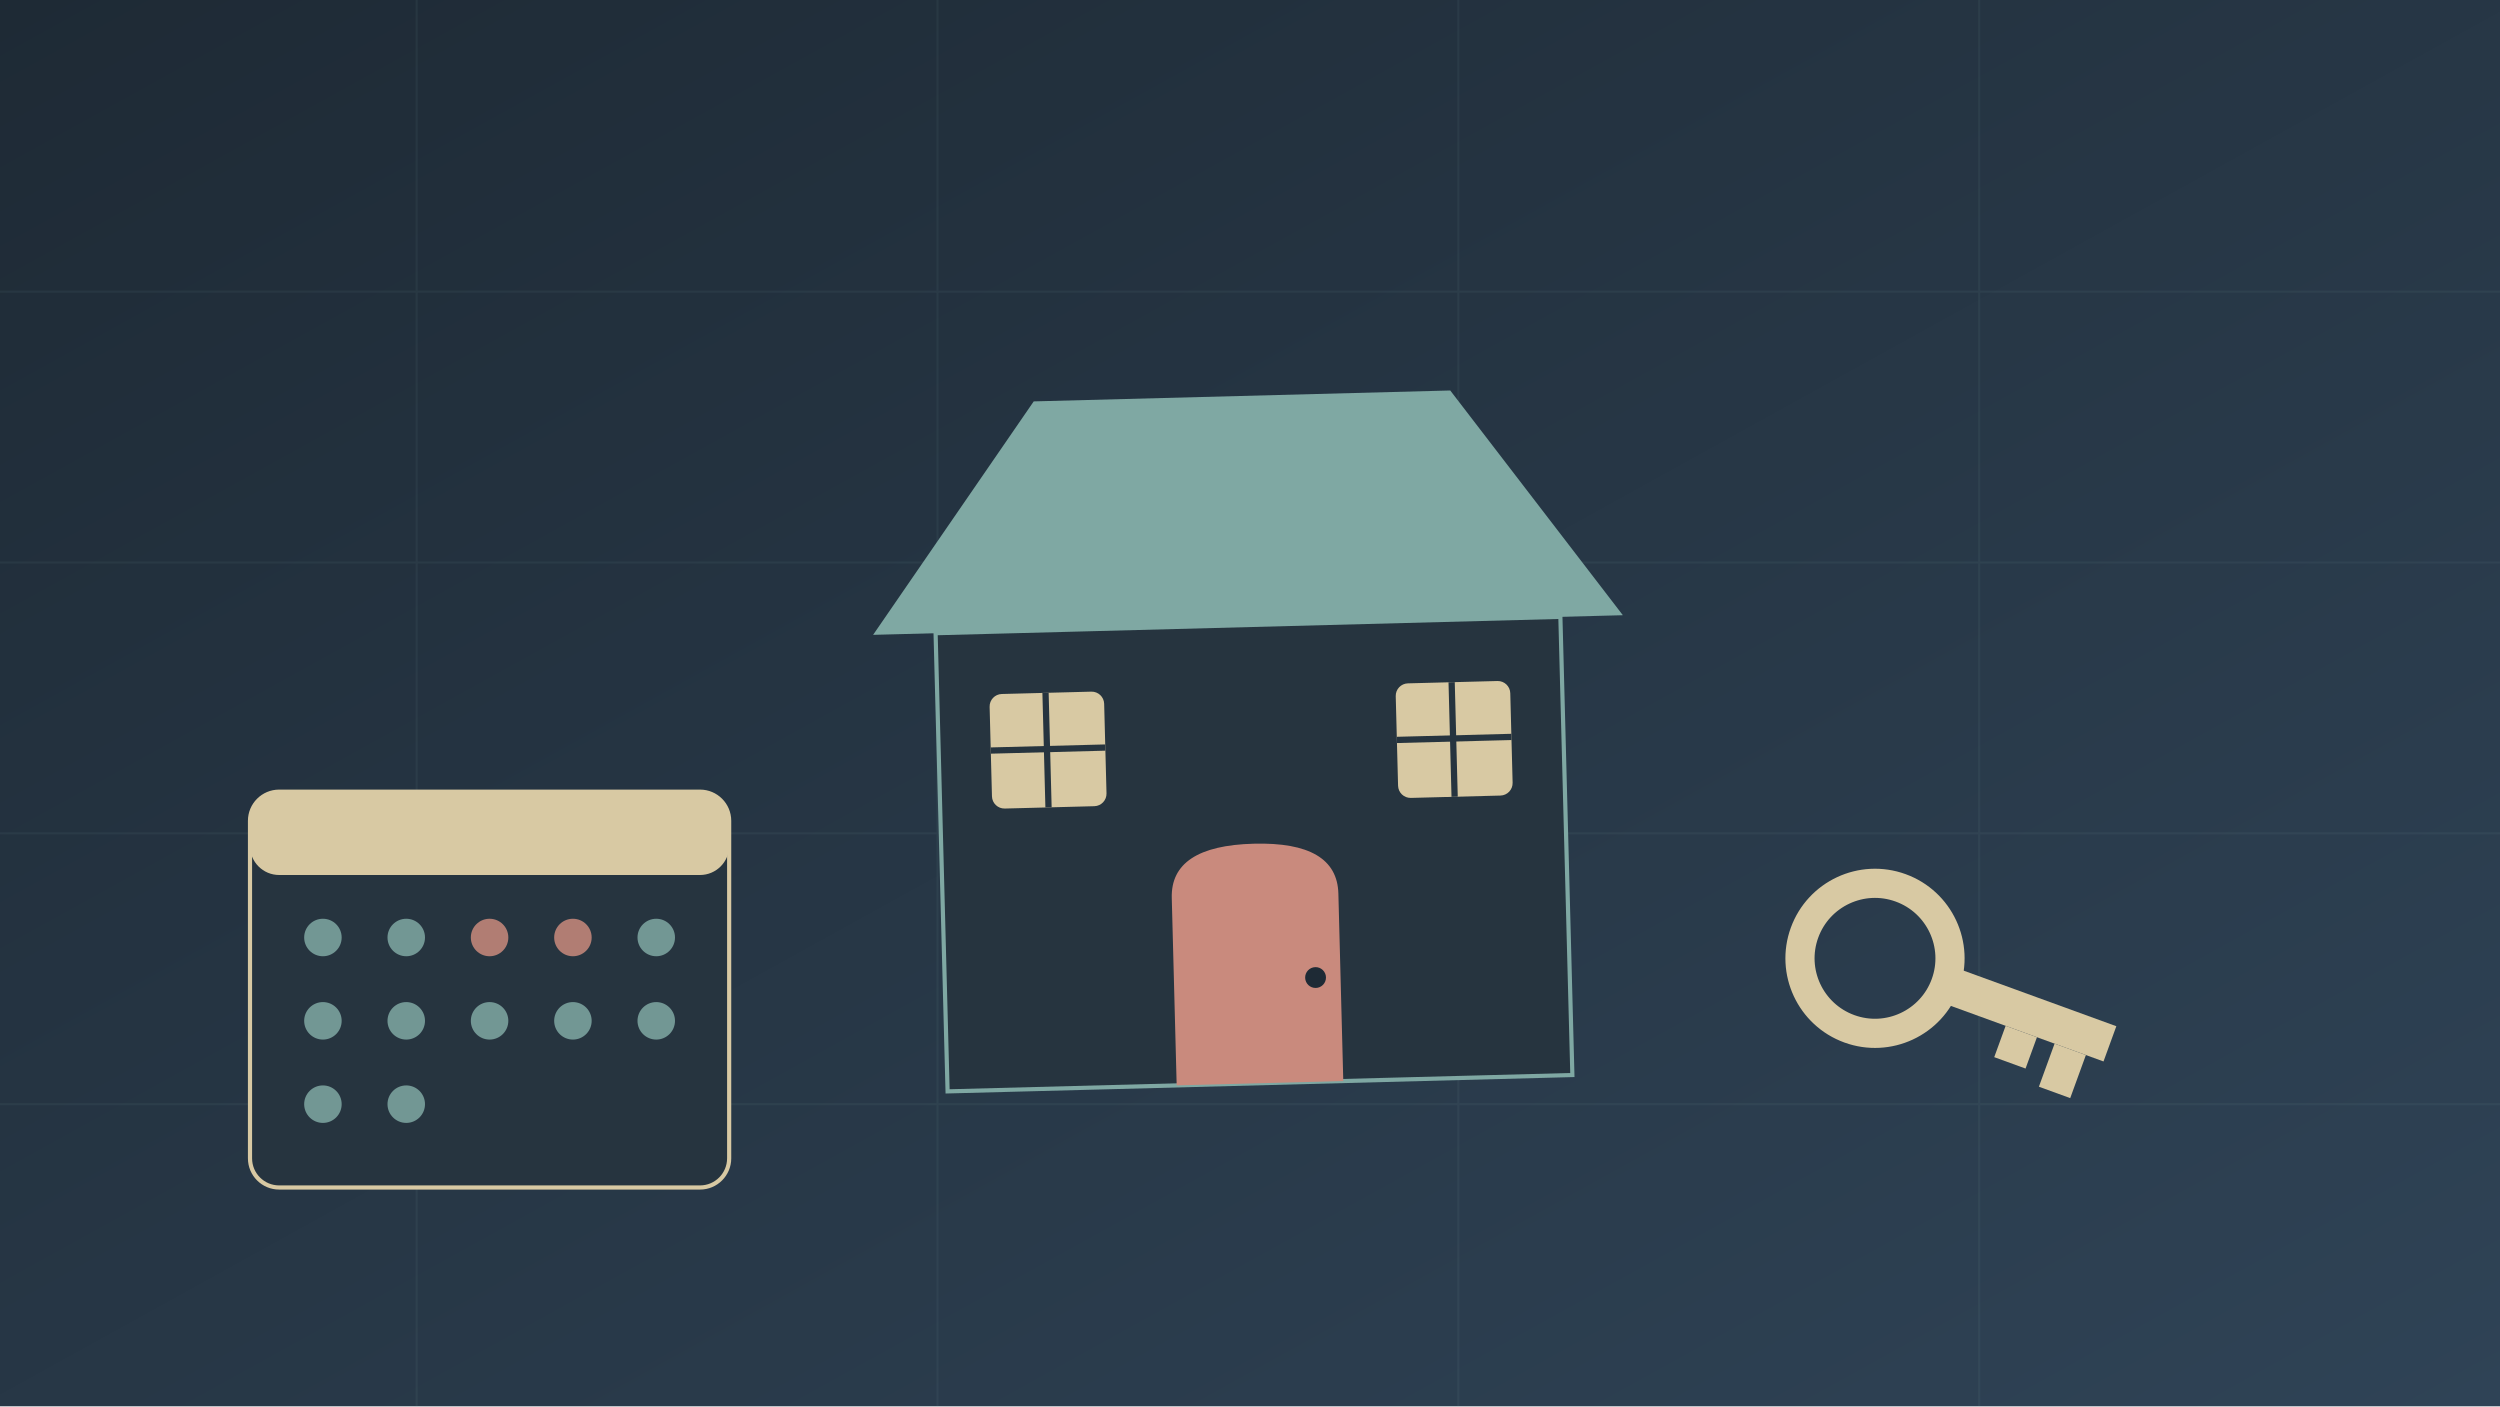
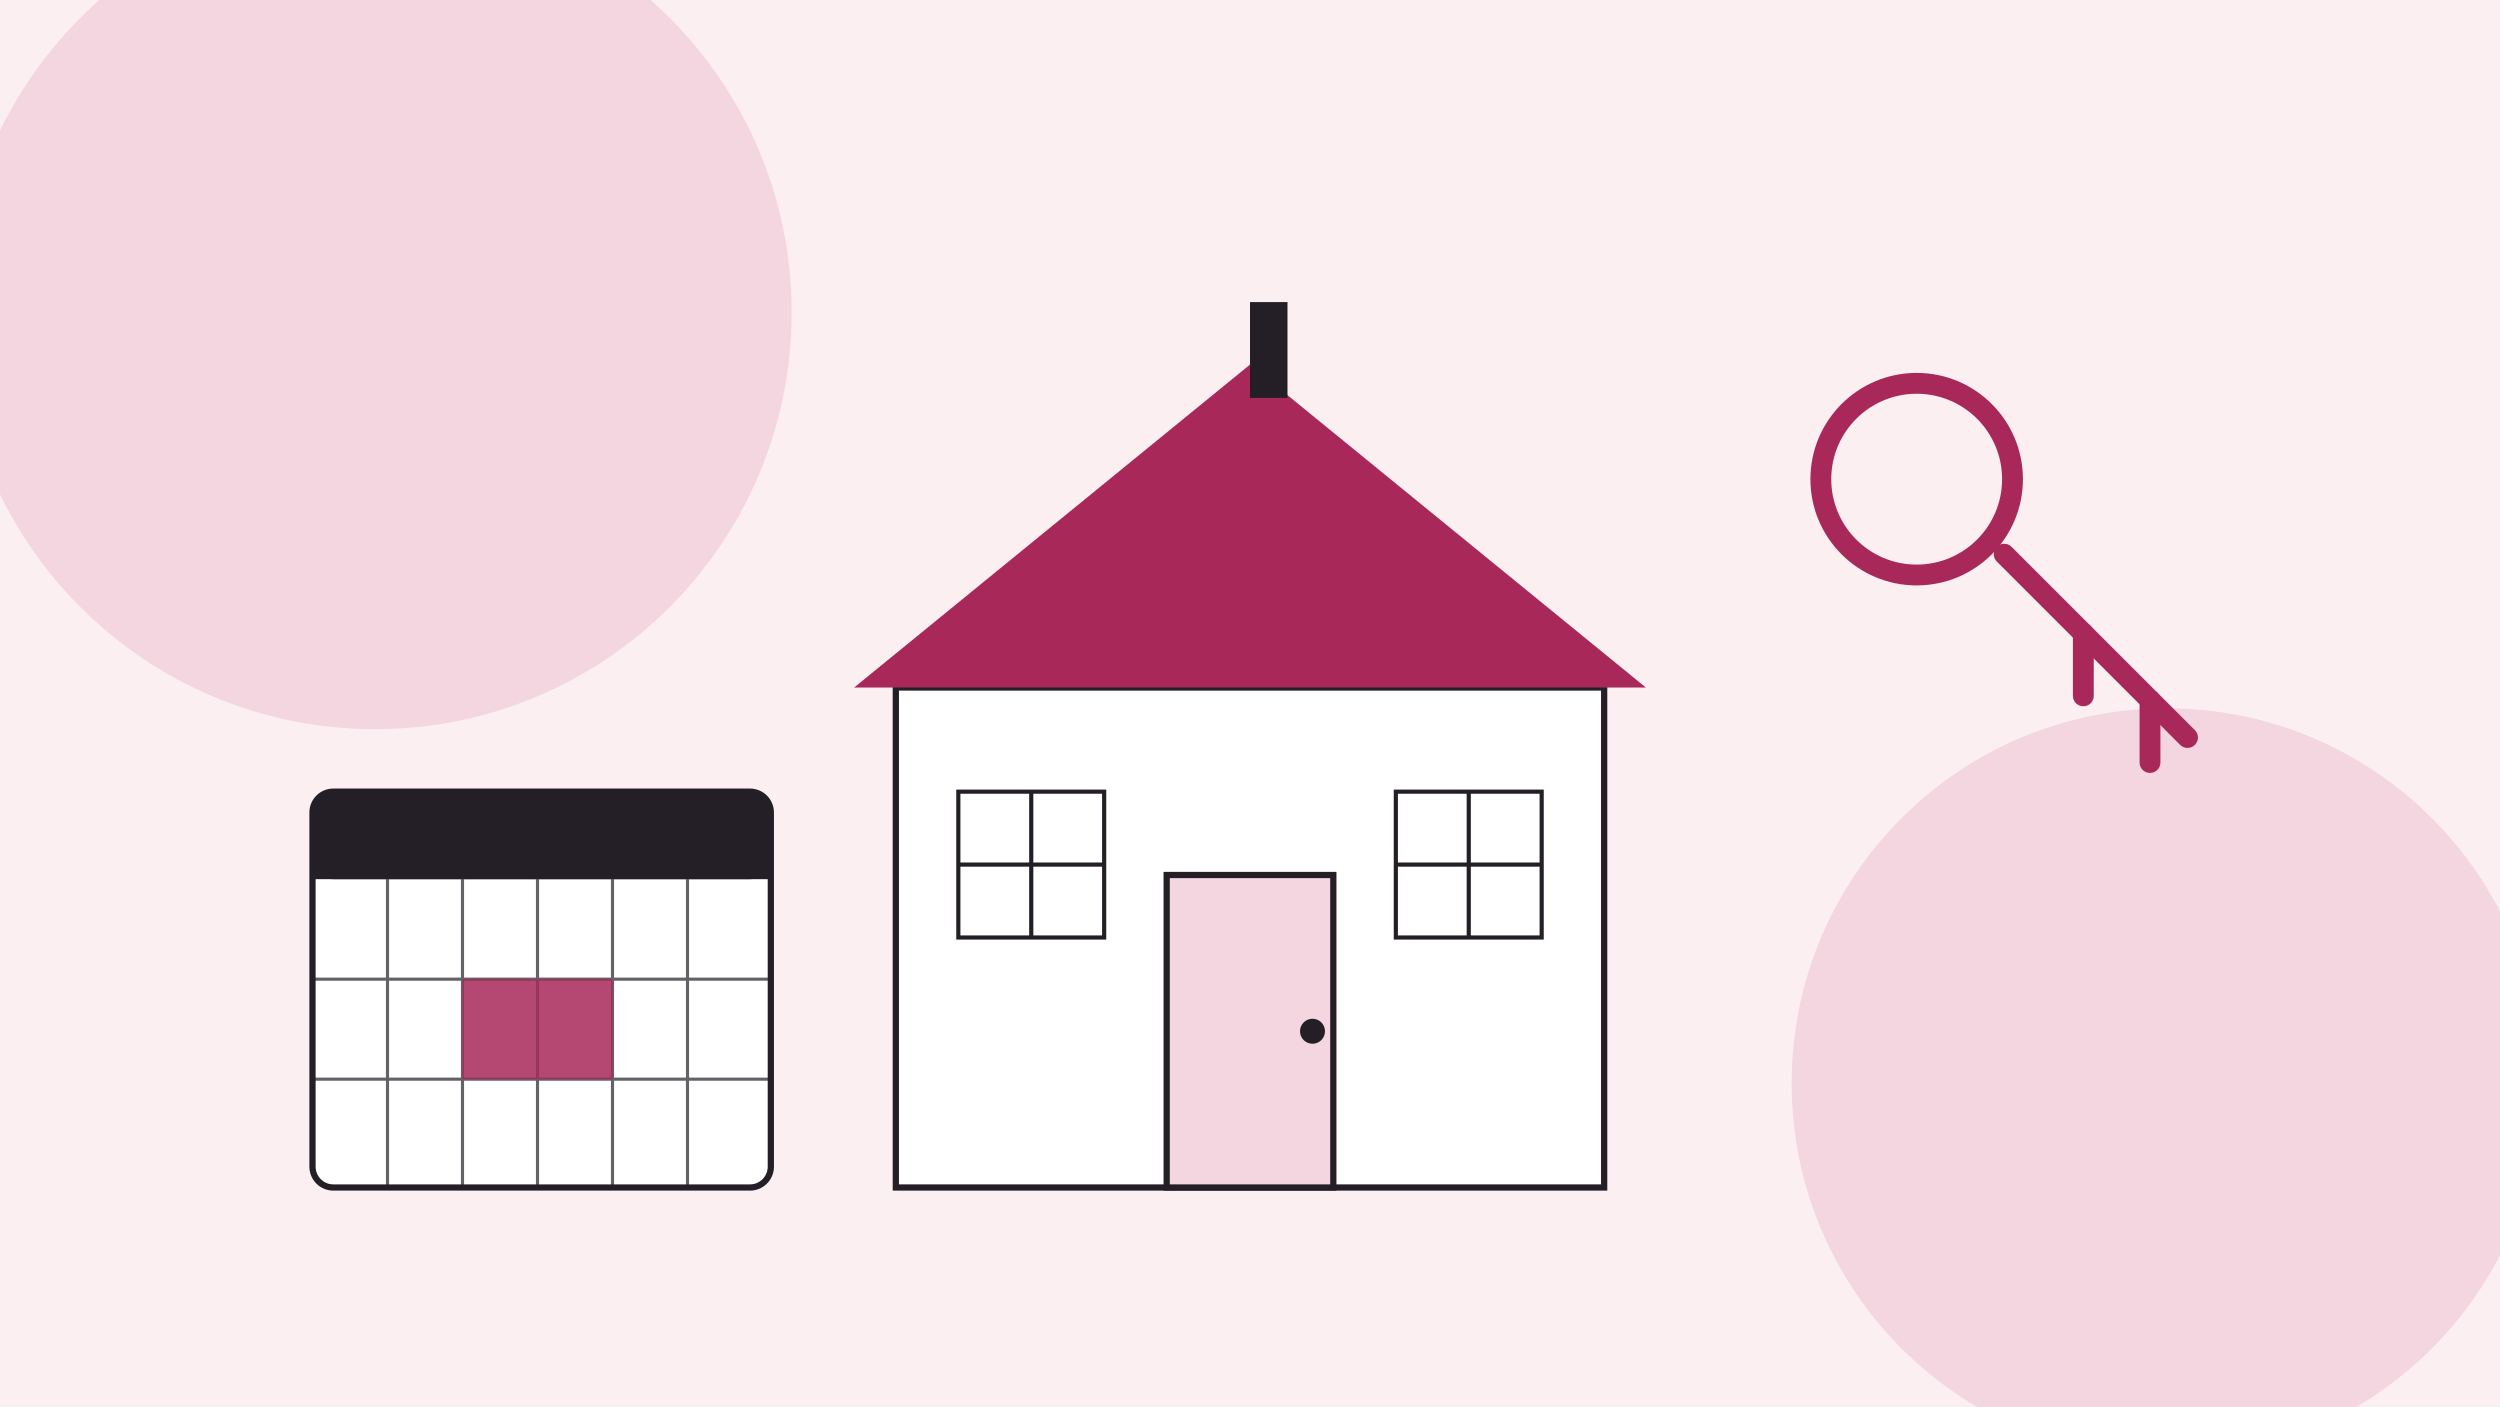
<svg xmlns="http://www.w3.org/2000/svg" width="800" height="450" viewBox="0 0 1200 675">
-   <defs>
-     <linearGradient id="bgGrad2" x1="0%" y1="0%" x2="100%" y2="100%">
-       <stop offset="0%" stop-color="#1e2a35" />
-       <stop offset="100%" stop-color="#2f4356" />
-     </linearGradient>
-   </defs>
-   <rect x="0" y="0" width="1200" height="675" fill="url(#bgGrad2)" />
-   <g stroke="#7fa8a3" stroke-width="1" opacity="0.08">
-     <line x1="0" y1="140" x2="1200" y2="140" />
-     <line x1="0" y1="270" x2="1200" y2="270" />
-     <line x1="0" y1="400" x2="1200" y2="400" />
-     <line x1="0" y1="530" x2="1200" y2="530" />
-     <line x1="200" y1="0" x2="200" y2="675" />
-     <line x1="450" y1="0" x2="450" y2="675" />
-     <line x1="700" y1="0" x2="700" y2="675" />
-     <line x1="950" y1="0" x2="950" y2="675" />
-   </g>
-   <g transform="rotate(-1.5 600 337)">
-     <polygon points="500,190 700,190 780,300 420,300" fill="#7fa8a3" />
-     <rect x="450" y="300" width="300" height="220" fill="#26343f" stroke="#7fa8a3" stroke-width="2" />
-     <path d="M560 520 L560 430 Q560 405 600 405 Q640 405 640 430 L640 520 Z" fill="#c98a7d" />
-     <circle cx="628" cy="470" r="5" fill="#1e2a35" />
-     <rect x="475" y="330" width="55" height="55" rx="6" fill="#d8c9a3" />
-     <line x1="502" y1="330" x2="502" y2="385" stroke="#26343f" stroke-width="3" />
-     <line x1="475" y1="357" x2="530" y2="357" stroke="#26343f" stroke-width="3" />
-     <rect x="670" y="330" width="55" height="55" rx="6" fill="#d8c9a3" />
-     <line x1="697" y1="330" x2="697" y2="385" stroke="#26343f" stroke-width="3" />
-     <line x1="670" y1="357" x2="725" y2="357" stroke="#26343f" stroke-width="3" />
+   <rect width="1200" height="675" fill="#FBEFF2" />
+   <circle cx="180" cy="150" r="200" fill="#F3D6E0" />
+   <circle cx="1040" cy="520" r="180" fill="#F3D6E0" />
+   <g>
+     <rect x="430" y="330" width="340" height="240" fill="#FFFFFF" stroke="#241F26" stroke-width="3" />
+     <polygon points="410,330 600,175 790,330" fill="#A8285A" />
+     <rect x="560" y="420" width="80" height="150" fill="#F3D6E0" stroke="#241F26" stroke-width="3" />
+     <circle cx="630" cy="495" r="6" fill="#241F26" />
+     <rect x="460" y="380" width="70" height="70" fill="none" stroke="#241F26" stroke-width="2" />
+     <line x1="495" y1="380" x2="495" y2="450" stroke="#241F26" stroke-width="2" />
+     <line x1="460" y1="415" x2="530" y2="415" stroke="#241F26" stroke-width="2" />
+     <rect x="670" y="380" width="70" height="70" fill="none" stroke="#241F26" stroke-width="2" />
+     <line x1="705" y1="380" x2="705" y2="450" stroke="#241F26" stroke-width="2" />
+     <line x1="670" y1="415" x2="740" y2="415" stroke="#241F26" stroke-width="2" />
+     <rect x="600" y="145" width="18" height="46" fill="#241F26" />
  </g>
  <g>
-     <rect x="120" y="380" width="230" height="190" rx="14" fill="#26343f" stroke="#d8c9a3" stroke-width="2" />
-     <rect x="120" y="380" width="230" height="40" rx="14" fill="#d8c9a3" />
-     <g fill="#7fa8a3" opacity="0.85">
-       <circle cx="155" cy="450" r="9" />
-       <circle cx="195" cy="450" r="9" />
-       <circle cx="235" cy="450" r="9" fill="#c98a7d" />
-       <circle cx="275" cy="450" r="9" fill="#c98a7d" />
-       <circle cx="315" cy="450" r="9" />
-       <circle cx="155" cy="490" r="9" />
-       <circle cx="195" cy="490" r="9" />
-       <circle cx="235" cy="490" r="9" />
-       <circle cx="275" cy="490" r="9" />
-       <circle cx="315" cy="490" r="9" />
-       <circle cx="155" cy="530" r="9" />
-       <circle cx="195" cy="530" r="9" />
+     <rect x="150" y="380" width="220" height="190" rx="10" fill="#FFFFFF" stroke="#241F26" stroke-width="3" />
+     <rect x="150" y="380" width="220" height="42" rx="10" fill="#241F26" />
+     <rect x="150" y="404" width="220" height="18" fill="#241F26" />
+     <g stroke="#241F26" stroke-width="1.5" opacity="0.7">
+       <line x1="150" y1="470" x2="370" y2="470" />
+       <line x1="186" y1="422" x2="186" y2="570" />
+       <line x1="222" y1="422" x2="222" y2="570" />
+       <line x1="258" y1="422" x2="258" y2="570" />
+       <line x1="294" y1="422" x2="294" y2="570" />
+       <line x1="330" y1="422" x2="330" y2="570" />
+       <line x1="150" y1="518" x2="370" y2="518" />
    </g>
+     <rect x="222" y="470" width="36" height="48" fill="#A8285A" opacity="0.85" />
+     <rect x="258" y="470" width="36" height="48" fill="#A8285A" opacity="0.85" />
  </g>
-   <g transform="translate(900 460) rotate(20)">
-     <circle cx="0" cy="0" r="36" fill="none" stroke="#d8c9a3" stroke-width="14" />
-     <rect x="30" y="-9" width="90" height="18" fill="#d8c9a3" />
-     <rect x="95" y="9" width="16" height="22" fill="#d8c9a3" />
-     <rect x="70" y="9" width="16" height="16" fill="#d8c9a3" />
+   <g stroke="#A8285A" stroke-width="10" stroke-linecap="round" fill="none">
+     <circle cx="920" cy="230" r="46" />
+     <line x1="962" y1="266" x2="1050" y2="354" />
+     <line x1="1000" y1="304" x2="1000" y2="334" />
+     <line x1="1032" y1="336" x2="1032" y2="366" />
  </g>
</svg>
